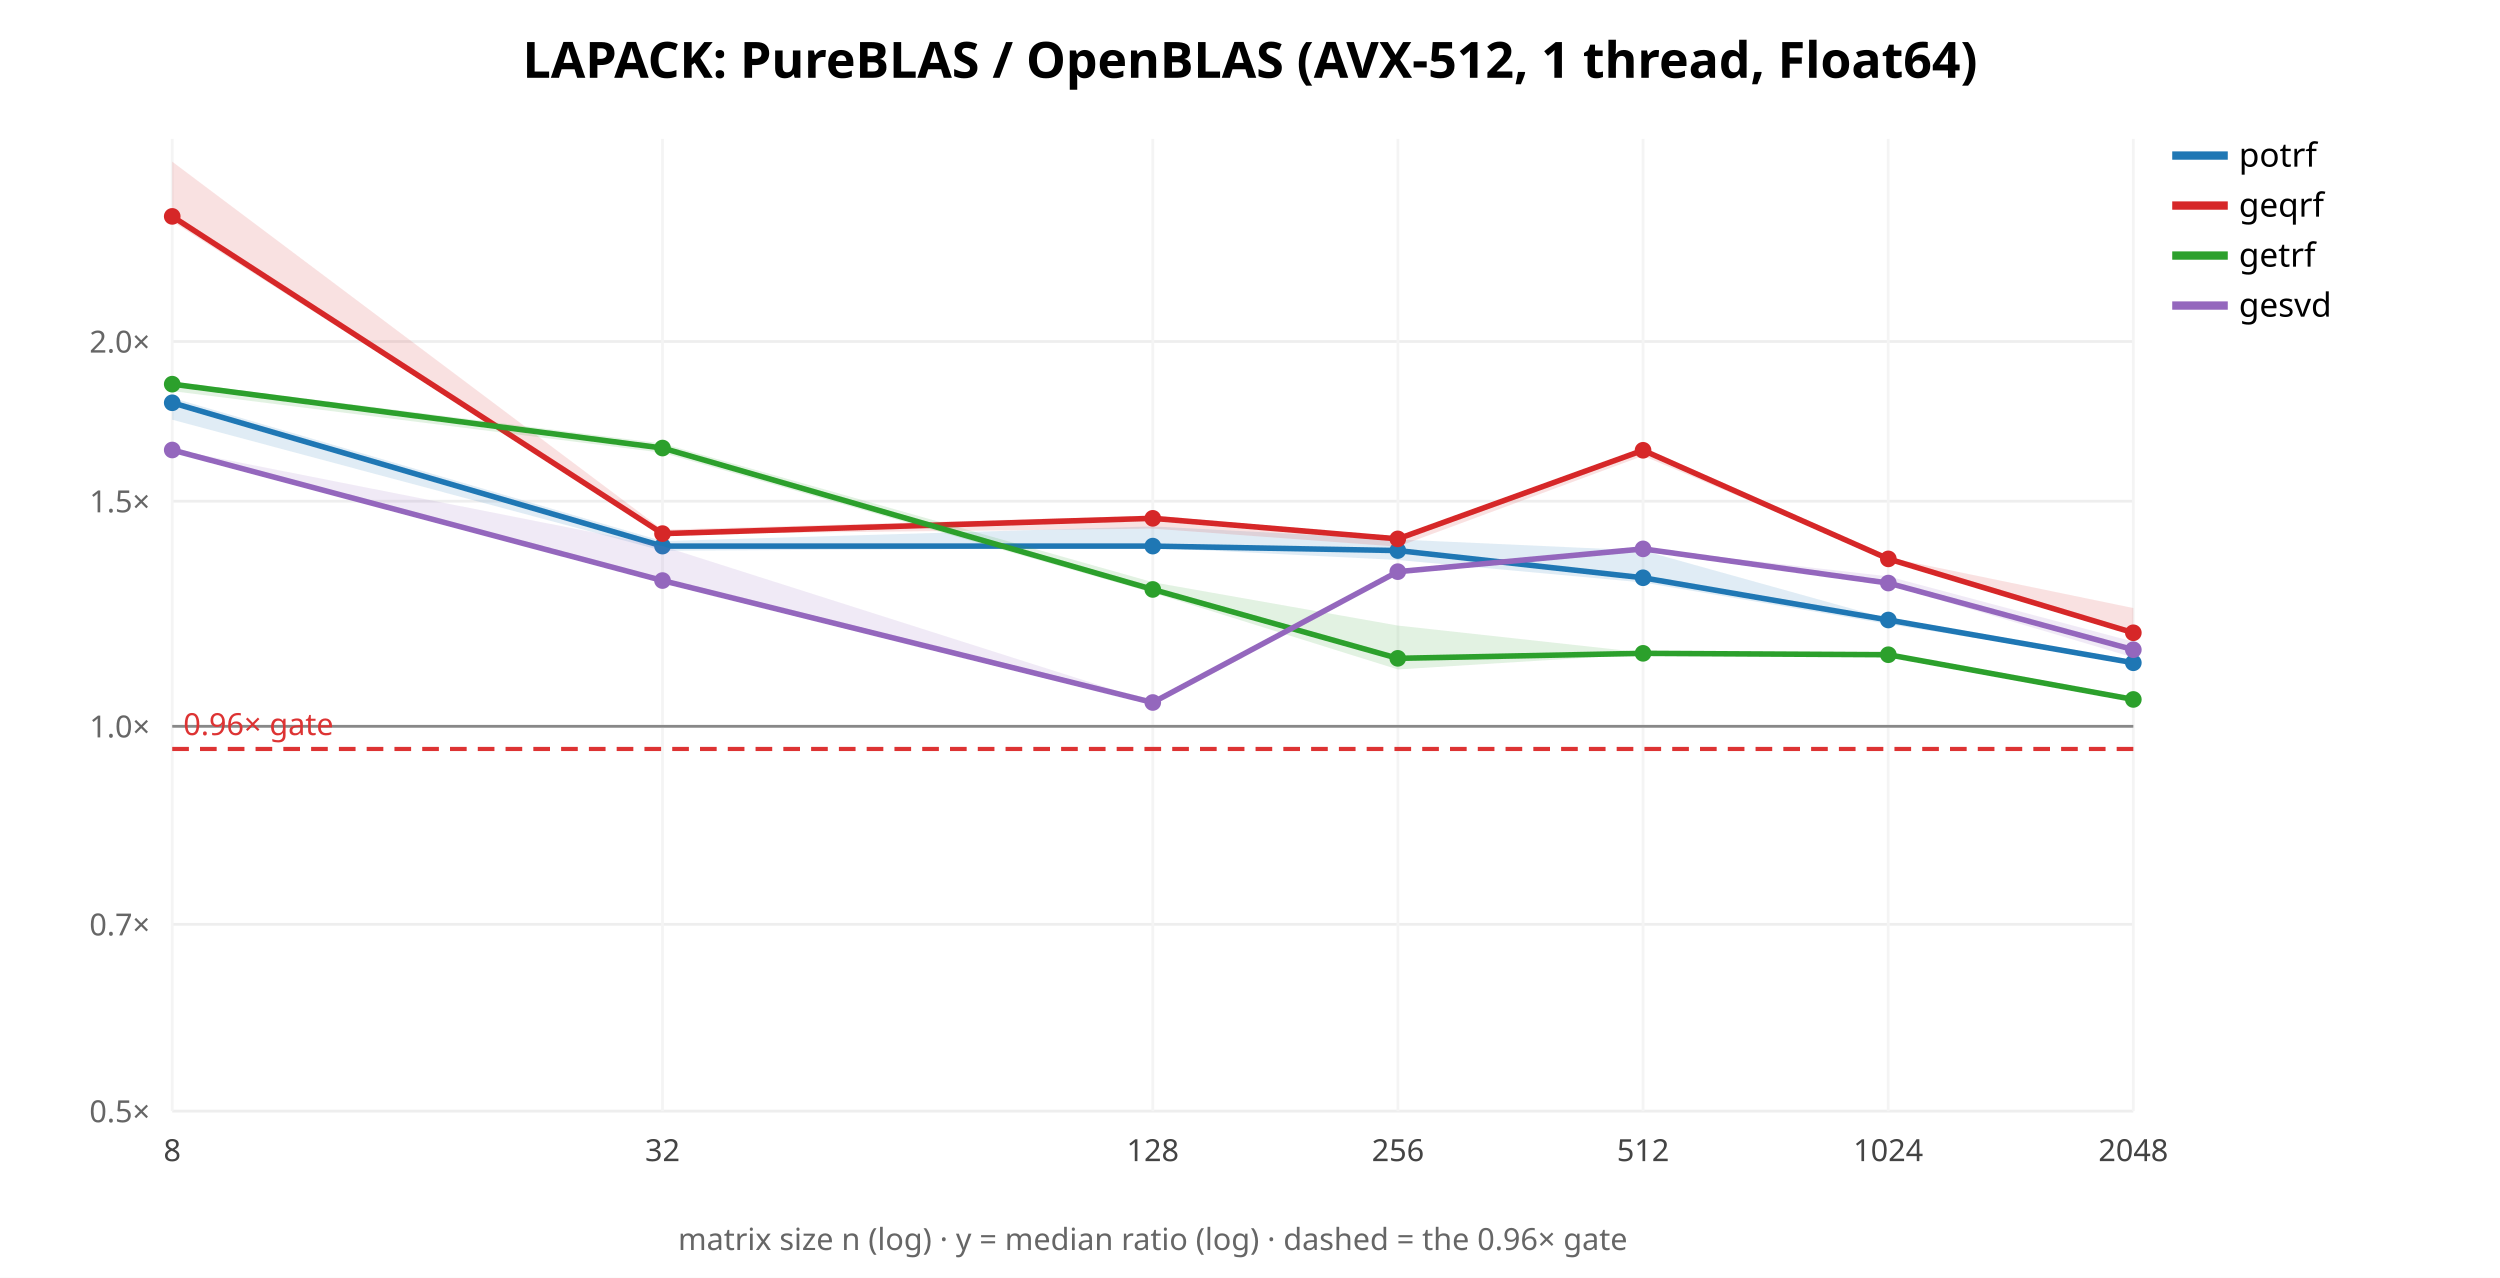
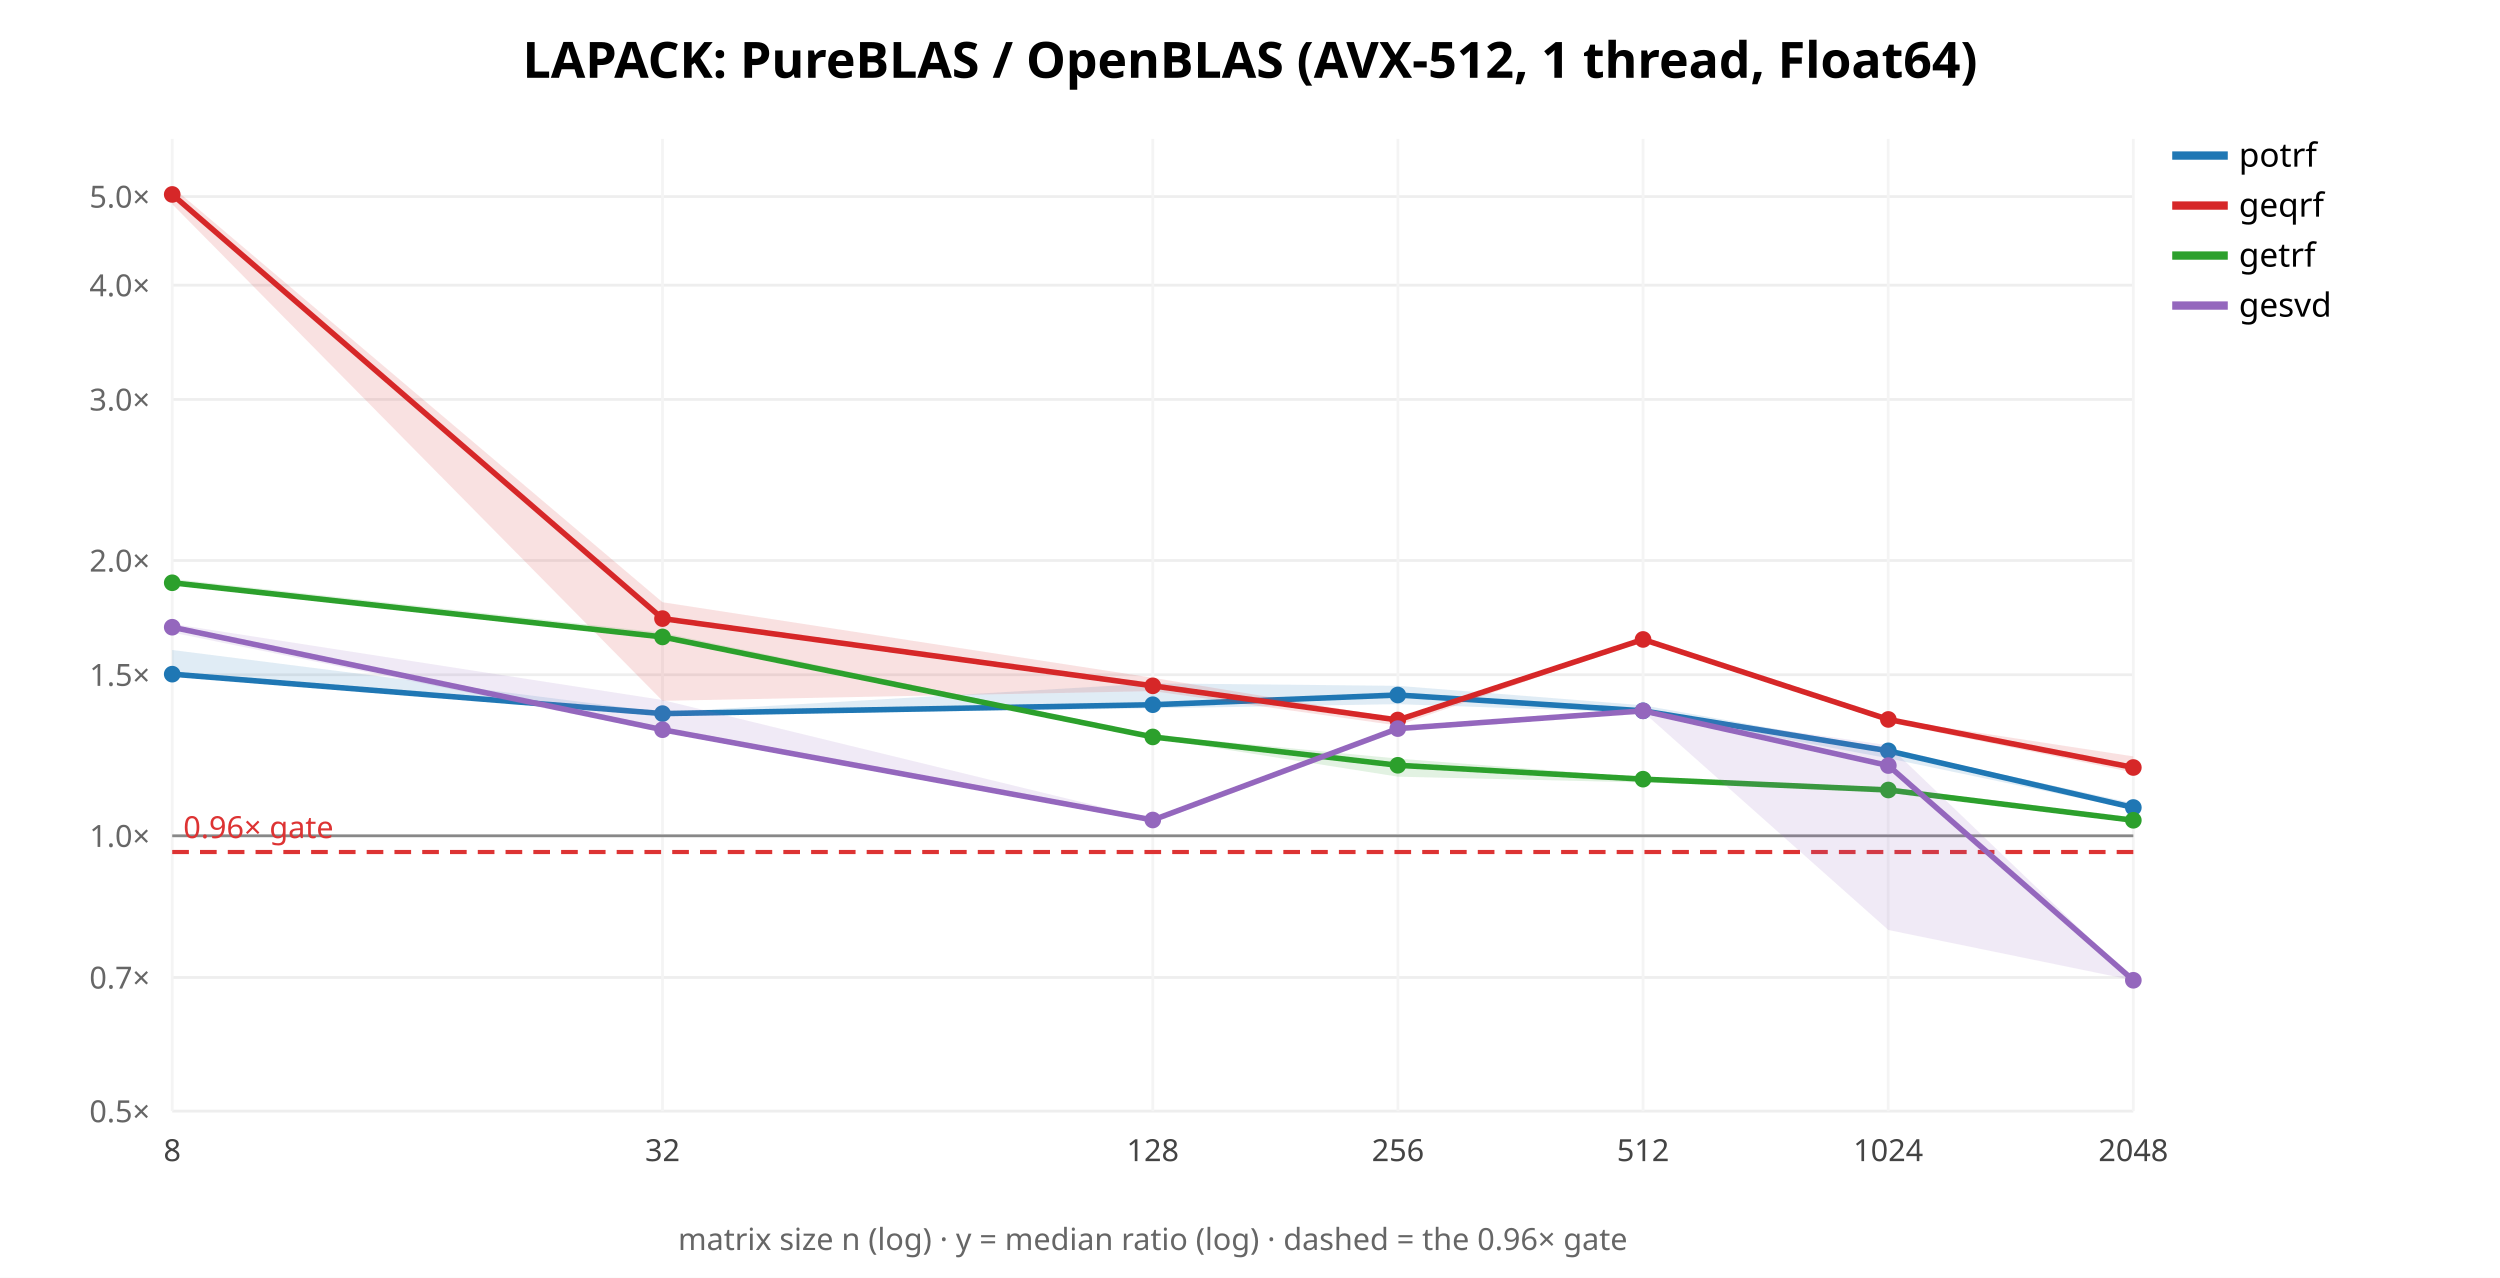
<svg xmlns="http://www.w3.org/2000/svg" width="900" height="460" font-family="sans-serif">
  <rect width="900" height="460" fill="white" />
  <text x="450.0" y="28" text-anchor="middle" font-size="18" font-weight="bold">LAPACK: PureBLAS / OpenBLAS (AVX-512, 1 thread, Float64)</text>
  <line x1="62" y1="400.0" x2="768" y2="400.0" stroke="#eee" />
  <text x="54" y="404.0" text-anchor="end" font-size="11" fill="#666">0.5×</text>
-   <line x1="62" y1="332.753" x2="768" y2="332.753" stroke="#eee" />
-   <text x="54" y="336.753" text-anchor="end" font-size="11" fill="#666">0.7×</text>
-   <line x1="62" y1="261.469" x2="768" y2="261.469" stroke="#eee" />
-   <text x="54" y="265.469" text-anchor="end" font-size="11" fill="#666">1.0×</text>
-   <line x1="62" y1="180.434" x2="768" y2="180.434" stroke="#eee" />
-   <text x="54" y="184.434" text-anchor="end" font-size="11" fill="#666">1.5×</text>
-   <line x1="62" y1="122.938" x2="768" y2="122.938" stroke="#eee" />
-   <text x="54" y="126.938" text-anchor="end" font-size="11" fill="#666">2.0×</text>
+   <line x1="62" y1="351.889" x2="768" y2="351.889" stroke="#eee" />
+   <text x="54" y="355.889" text-anchor="end" font-size="11" fill="#666">0.7×</text>
+   <line x1="62" y1="300.888" x2="768" y2="300.888" stroke="#eee" />
+   <text x="54" y="304.888" text-anchor="end" font-size="11" fill="#666">1.0×</text>
+   <line x1="62" y1="242.912" x2="768" y2="242.912" stroke="#eee" />
+   <text x="54" y="246.912" text-anchor="end" font-size="11" fill="#666">1.5×</text>
+   <line x1="62" y1="201.777" x2="768" y2="201.777" stroke="#eee" />
+   <text x="54" y="205.777" text-anchor="end" font-size="11" fill="#666">2.0×</text>
+   <line x1="62" y1="143.8" x2="768" y2="143.8" stroke="#eee" />
+   <text x="54" y="147.8" text-anchor="end" font-size="11" fill="#666">3.0×</text>
+   <line x1="62" y1="102.665" x2="768" y2="102.665" stroke="#eee" />
+   <text x="54" y="106.665" text-anchor="end" font-size="11" fill="#666">4.0×</text>
+   <line x1="62" y1="70.758" x2="768" y2="70.758" stroke="#eee" />
+   <text x="54" y="74.758" text-anchor="end" font-size="11" fill="#666">5.0×</text>
  <line x1="62.0" y1="50" x2="62.0" y2="400" stroke="#f4f4f4" />
  <text x="62.0" y="418" text-anchor="middle" font-size="11" fill="#444">8</text>
  <line x1="238.5" y1="50" x2="238.5" y2="400" stroke="#f4f4f4" />
  <text x="238.5" y="418" text-anchor="middle" font-size="11" fill="#444">32</text>
  <line x1="415.0" y1="50" x2="415.0" y2="400" stroke="#f4f4f4" />
  <text x="415.0" y="418" text-anchor="middle" font-size="11" fill="#444">128</text>
  <line x1="503.25" y1="50" x2="503.25" y2="400" stroke="#f4f4f4" />
  <text x="503.25" y="418" text-anchor="middle" font-size="11" fill="#444">256</text>
  <line x1="591.5" y1="50" x2="591.5" y2="400" stroke="#f4f4f4" />
  <text x="591.5" y="418" text-anchor="middle" font-size="11" fill="#444">512</text>
  <line x1="679.75" y1="50" x2="679.75" y2="400" stroke="#f4f4f4" />
  <text x="679.75" y="418" text-anchor="middle" font-size="11" fill="#444">1024</text>
  <line x1="768.0" y1="50" x2="768.0" y2="400" stroke="#f4f4f4" />
  <text x="768.0" y="418" text-anchor="middle" font-size="11" fill="#444">2048</text>
-   <line x1="62" y1="261.469" x2="768" y2="261.469" stroke="#888" />
-   <line x1="62" y1="269.628" x2="768" y2="269.628" stroke="#d33" stroke-width="1.5" stroke-dasharray="6 4" />
-   <text x="66" y="264.628" font-size="11" fill="#d33">0.96× gate</text>
-   <polygon points="62.0,143.2 238.5,194.8 415.0,189.5 503.2,194.2 591.5,198.2 679.8,222.8 768.0,238.2 768.0,238.7 679.8,224.7 591.5,209.7 503.2,201.6 415.0,197.2 238.5,198.3 62.0,151.1" fill="#1f77b4" opacity="0.14" stroke="none" />
-   <polyline points="62.0,145.0 238.5,196.6 415.0,196.6 503.2,198.2 591.5,208.0 679.8,223.2 768.0,238.6" fill="none" stroke="#1f77b4" stroke-width="2" />
-   <circle cx="62.0" cy="145.0" r="3" fill="#1f77b4" />
-   <circle cx="238.5" cy="196.6" r="3" fill="#1f77b4" />
-   <circle cx="415.0" cy="196.6" r="3" fill="#1f77b4" />
-   <circle cx="503.2" cy="198.2" r="3" fill="#1f77b4" />
-   <circle cx="591.5" cy="208.0" r="3" fill="#1f77b4" />
-   <circle cx="679.8" cy="223.2" r="3" fill="#1f77b4" />
-   <circle cx="768.0" cy="238.6" r="3" fill="#1f77b4" />
+   <line x1="62" y1="300.888" x2="768" y2="300.888" stroke="#888" />
+   <line x1="62" y1="306.725" x2="768" y2="306.725" stroke="#d33" stroke-width="1.5" stroke-dasharray="6 4" />
+   <text x="66" y="301.725" font-size="11" fill="#d33">0.96× gate</text>
+   <polygon points="62.0,234.0 238.5,256.4 415.0,246.0 503.2,246.9 591.5,253.9 679.8,269.7 768.0,289.2 768.0,291.4 679.8,273.0 591.5,256.6 503.2,253.5 415.0,255.0 238.5,257.5 62.0,243.2" fill="#1f77b4" opacity="0.14" stroke="none" />
+   <polyline points="62.0,242.7 238.5,256.9 415.0,253.7 503.2,250.2 591.5,255.9 679.8,270.3 768.0,290.7" fill="none" stroke="#1f77b4" stroke-width="2" />
+   <circle cx="62.0" cy="242.7" r="3" fill="#1f77b4" />
+   <circle cx="238.5" cy="256.9" r="3" fill="#1f77b4" />
+   <circle cx="415.0" cy="253.7" r="3" fill="#1f77b4" />
+   <circle cx="503.2" cy="250.2" r="3" fill="#1f77b4" />
+   <circle cx="591.5" cy="255.9" r="3" fill="#1f77b4" />
+   <circle cx="679.8" cy="270.3" r="3" fill="#1f77b4" />
+   <circle cx="768.0" cy="290.7" r="3" fill="#1f77b4" />
  <line x1="782" y1="56" x2="802" y2="56" stroke="#1f77b4" stroke-width="3" />
  <text x="806" y="60" font-size="12">potrf</text>
-   <polygon points="62.0,58.2 238.5,190.7 415.0,185.6 503.2,193.3 591.5,161.9 679.8,200.7 768.0,218.9 768.0,227.9 679.8,201.4 591.5,164.1 503.2,196.8 415.0,190.3 238.5,192.3 62.0,79.7" fill="#d62728" opacity="0.14" stroke="none" />
-   <polyline points="62.0,77.9 238.5,192.1 415.0,186.6 503.2,194.0 591.5,162.1 679.8,201.2 768.0,227.8" fill="none" stroke="#d62728" stroke-width="2" />
-   <circle cx="62.0" cy="77.9" r="3" fill="#d62728" />
-   <circle cx="238.5" cy="192.1" r="3" fill="#d62728" />
-   <circle cx="415.0" cy="186.6" r="3" fill="#d62728" />
-   <circle cx="503.2" cy="194.0" r="3" fill="#d62728" />
-   <circle cx="591.5" cy="162.1" r="3" fill="#d62728" />
-   <circle cx="679.8" cy="201.2" r="3" fill="#d62728" />
-   <circle cx="768.0" cy="227.8" r="3" fill="#d62728" />
+   <polygon points="62.0,67.3 238.5,216.8 415.0,244.0 503.2,258.6 591.5,229.9 679.8,258.8 768.0,272.3 768.0,278.1 679.8,260.0 591.5,230.7 503.2,261.2 415.0,248.8 238.5,252.3 62.0,73.5" fill="#d62728" opacity="0.14" stroke="none" />
+   <polyline points="62.0,70.0 238.5,222.7 415.0,246.9 503.2,259.2 591.5,230.2 679.8,259.0 768.0,276.3" fill="none" stroke="#d62728" stroke-width="2" />
+   <circle cx="62.0" cy="70.0" r="3" fill="#d62728" />
+   <circle cx="238.5" cy="222.7" r="3" fill="#d62728" />
+   <circle cx="415.0" cy="246.9" r="3" fill="#d62728" />
+   <circle cx="503.2" cy="259.2" r="3" fill="#d62728" />
+   <circle cx="591.5" cy="230.2" r="3" fill="#d62728" />
+   <circle cx="679.8" cy="259.0" r="3" fill="#d62728" />
+   <circle cx="768.0" cy="276.3" r="3" fill="#d62728" />
  <line x1="782" y1="74" x2="802" y2="74" stroke="#d62728" stroke-width="3" />
  <text x="806" y="78" font-size="12">geqrf</text>
-   <polygon points="62.0,137.4 238.5,159.7 415.0,209.6 503.2,225.2 591.5,234.9 679.8,235.5 768.0,251.0 768.0,252.5 679.8,235.9 591.5,235.5 503.2,241.0 415.0,213.4 238.5,163.0 62.0,140.8" fill="#2ca02c" opacity="0.14" stroke="none" />
-   <polyline points="62.0,138.3 238.5,161.3 415.0,212.2 503.2,237.0 591.5,235.2 679.8,235.7 768.0,251.8" fill="none" stroke="#2ca02c" stroke-width="2" />
-   <circle cx="62.0" cy="138.3" r="3" fill="#2ca02c" />
-   <circle cx="238.5" cy="161.3" r="3" fill="#2ca02c" />
-   <circle cx="415.0" cy="212.2" r="3" fill="#2ca02c" />
-   <circle cx="503.2" cy="237.0" r="3" fill="#2ca02c" />
-   <circle cx="591.5" cy="235.2" r="3" fill="#2ca02c" />
-   <circle cx="679.8" cy="235.7" r="3" fill="#2ca02c" />
-   <circle cx="768.0" cy="251.8" r="3" fill="#2ca02c" />
+   <polygon points="62.0,208.4 238.5,227.8 415.0,264.6 503.2,273.1 591.5,279.9 679.8,283.4 768.0,295.0 768.0,295.6 679.8,284.5 591.5,281.7 503.2,279.6 415.0,265.7 238.5,230.2 62.0,210.4" fill="#2ca02c" opacity="0.14" stroke="none" />
+   <polyline points="62.0,209.8 238.5,229.3 415.0,265.3 503.2,275.5 591.5,280.5 679.8,284.4 768.0,295.3" fill="none" stroke="#2ca02c" stroke-width="2" />
+   <circle cx="62.0" cy="209.8" r="3" fill="#2ca02c" />
+   <circle cx="238.5" cy="229.3" r="3" fill="#2ca02c" />
+   <circle cx="415.0" cy="265.3" r="3" fill="#2ca02c" />
+   <circle cx="503.2" cy="275.5" r="3" fill="#2ca02c" />
+   <circle cx="591.5" cy="280.5" r="3" fill="#2ca02c" />
+   <circle cx="679.8" cy="284.4" r="3" fill="#2ca02c" />
+   <circle cx="768.0" cy="295.3" r="3" fill="#2ca02c" />
  <line x1="782" y1="92" x2="802" y2="92" stroke="#2ca02c" stroke-width="3" />
  <text x="806" y="96" font-size="12">getrf</text>
-   <polygon points="62.0,161.7 238.5,196.6 415.0,252.8 503.2,204.8 591.5,197.4 679.8,207.5 768.0,231.0 768.0,236.7 679.8,210.5 591.5,198.5 503.2,206.4 415.0,253.0 238.5,209.2 62.0,162.2" fill="#9467bd" opacity="0.14" stroke="none" />
-   <polyline points="62.0,162.0 238.5,209.0 415.0,252.9 503.2,205.8 591.5,197.6 679.8,209.9 768.0,233.9" fill="none" stroke="#9467bd" stroke-width="2" />
-   <circle cx="62.0" cy="162.0" r="3" fill="#9467bd" />
-   <circle cx="238.5" cy="209.0" r="3" fill="#9467bd" />
-   <circle cx="415.0" cy="252.9" r="3" fill="#9467bd" />
-   <circle cx="503.2" cy="205.8" r="3" fill="#9467bd" />
-   <circle cx="591.5" cy="197.6" r="3" fill="#9467bd" />
-   <circle cx="679.8" cy="209.9" r="3" fill="#9467bd" />
-   <circle cx="768.0" cy="233.9" r="3" fill="#9467bd" />
+   <polygon points="62.0,224.6 238.5,252.0 415.0,295.0 503.2,261.5 591.5,255.7 679.8,268.3 768.0,352.9 768.0,352.9 679.8,334.8 591.5,256.3 503.2,263.0 415.0,295.5 238.5,263.6 62.0,227.7" fill="#9467bd" opacity="0.14" stroke="none" />
+   <polyline points="62.0,225.8 238.5,262.7 415.0,295.2 503.2,262.3 591.5,255.9 679.8,275.6 768.0,352.9" fill="none" stroke="#9467bd" stroke-width="2" />
+   <circle cx="62.0" cy="225.8" r="3" fill="#9467bd" />
+   <circle cx="238.5" cy="262.7" r="3" fill="#9467bd" />
+   <circle cx="415.0" cy="295.2" r="3" fill="#9467bd" />
+   <circle cx="503.2" cy="262.3" r="3" fill="#9467bd" />
+   <circle cx="591.5" cy="255.9" r="3" fill="#9467bd" />
+   <circle cx="679.8" cy="275.6" r="3" fill="#9467bd" />
+   <circle cx="768.0" cy="352.9" r="3" fill="#9467bd" />
  <line x1="782" y1="110" x2="802" y2="110" stroke="#9467bd" stroke-width="3" />
  <text x="806" y="114" font-size="12">gesvd</text>
  <text x="415.0" y="450" text-anchor="middle" font-size="11" fill="#666">matrix size n (log) · y = median ratio (log) · dashed = the 0.96× gate</text>
</svg>
